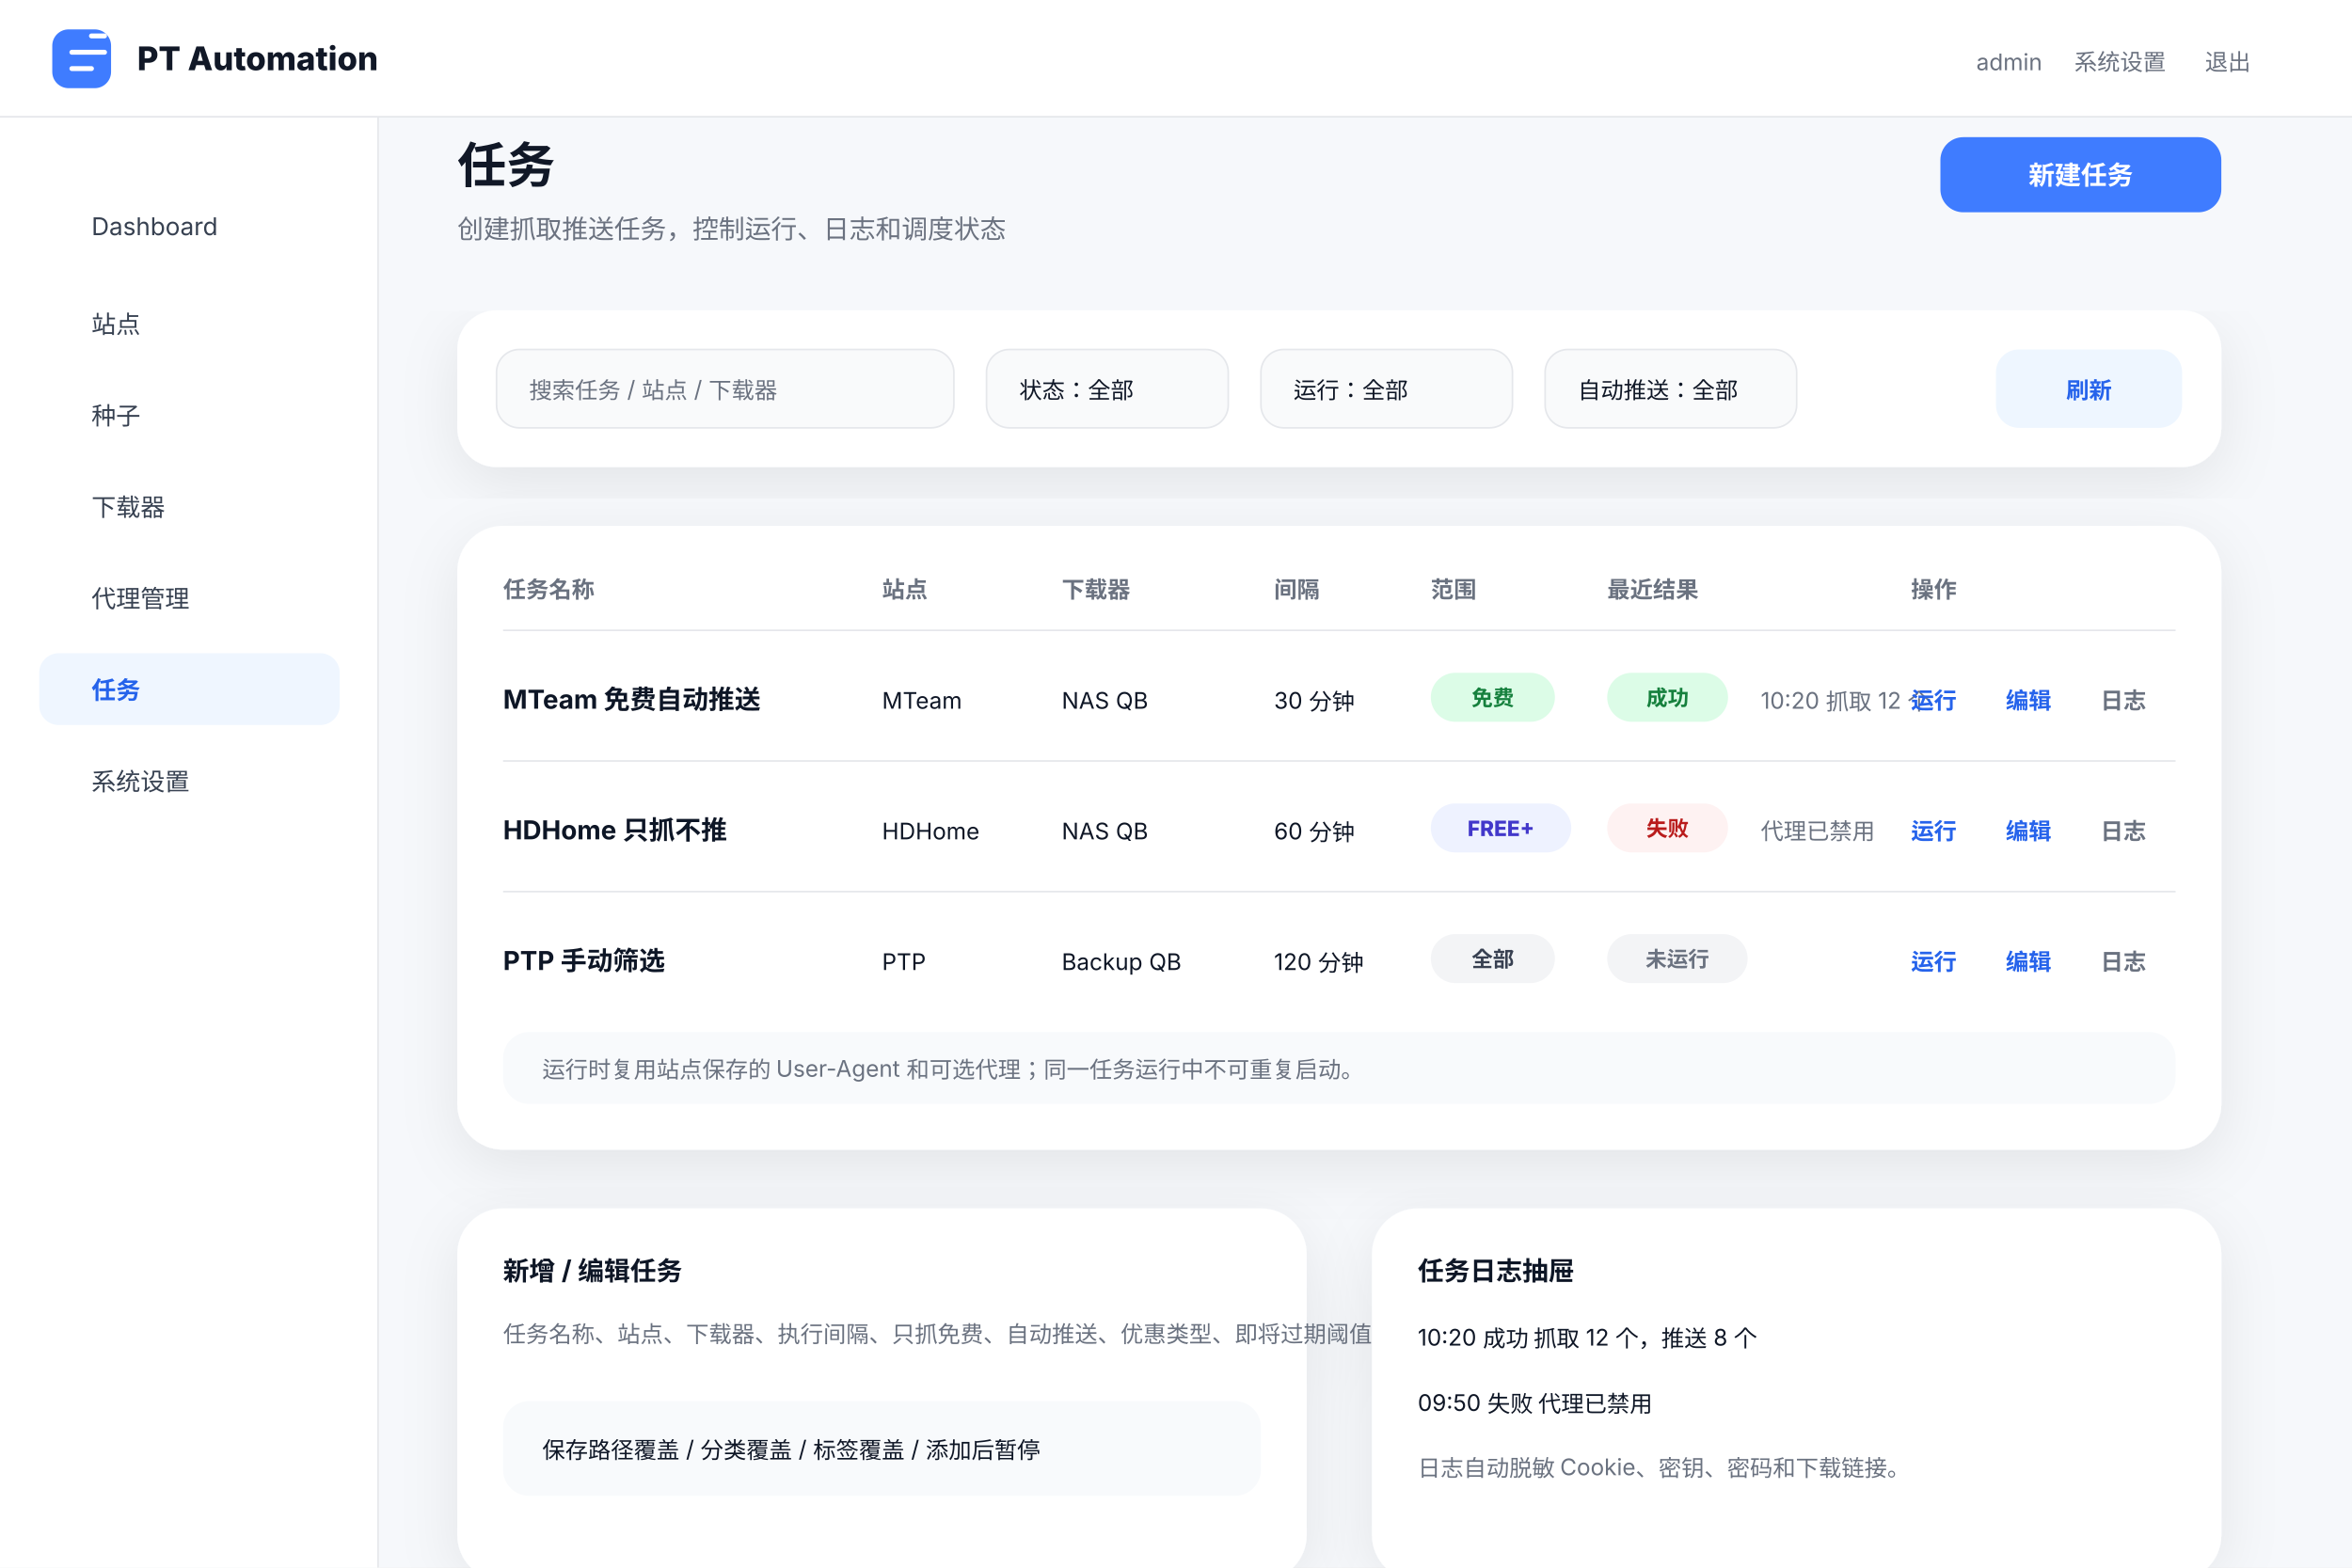
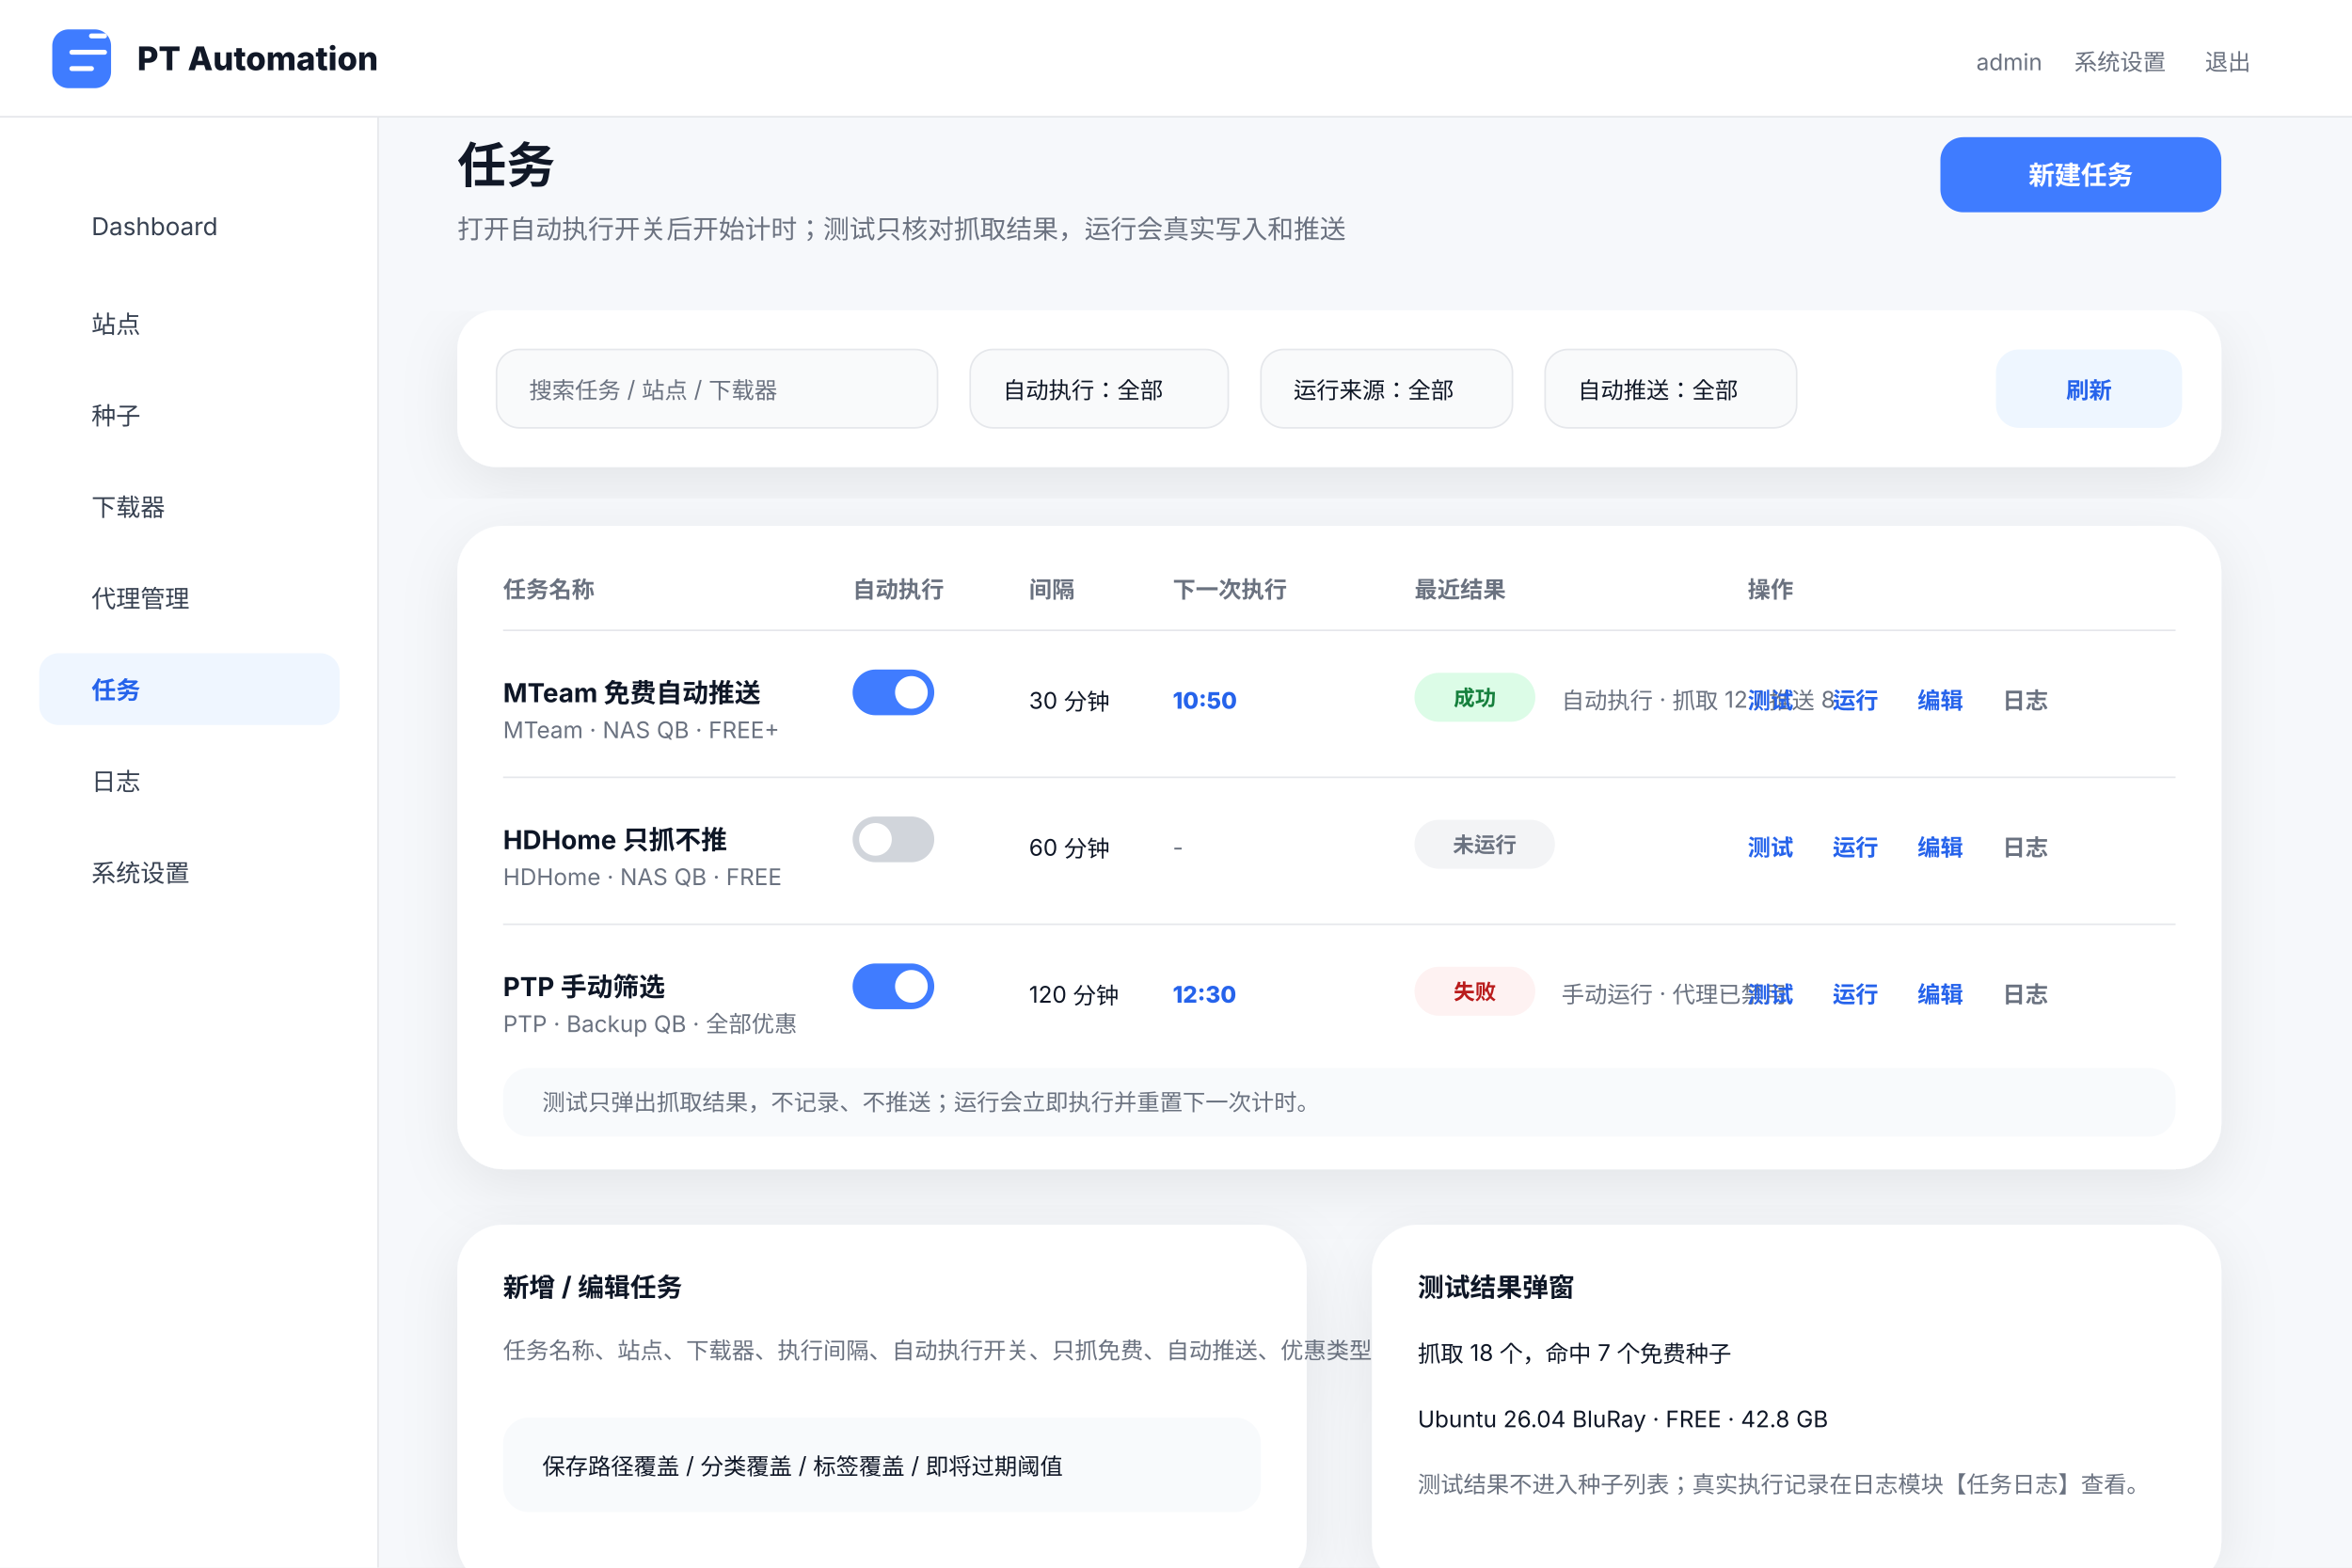
<svg xmlns="http://www.w3.org/2000/svg" width="1440" height="960" viewBox="0 0 1440 960" fill="none">
  <defs>
    <filter id="card" x="-10%" y="-10%" width="120%" height="130%">
      <feDropShadow dx="0" dy="10" stdDeviation="18" flood-color="#111827" flood-opacity="0.08" />
    </filter>
    <style>.t{font-family:Inter,Arial,sans-serif}.dark{fill:#111827}.muted{fill:#6b7280}.small{font-size:14px}.label{font-size:16px;font-weight:700}.h1{font-size:30px;font-weight:800}</style>
  </defs>
  <rect width="1440" height="960" fill="#f6f8fb" />
  <rect width="1440" height="72" fill="#fff" />
  <rect y="71" width="1440" height="1" fill="#e5e7eb" />
  <rect x="32" y="18" width="36" height="36" rx="10" fill="#3f7cff" />
  <path d="M44 42h12M44 32h20M56 22h8" stroke="#fff" stroke-width="3" stroke-linecap="round" />
  <text x="84" y="43" class="t dark" font-size="20" font-weight="800">PT Automation</text>
  <text x="1210" y="43" class="t muted small">admin</text>
  <text x="1270" y="43" class="t muted small">系统设置</text>
  <text x="1350" y="43" class="t muted small">退出</text>
  <rect x="0" y="72" width="232" height="888" fill="#fff" />
  <rect x="231" y="72" width="1" height="888" fill="#e5e7eb" />
  <g class="t" font-size="15">
    <text x="56" y="144" fill="#374151">Dashboard</text>
    <text x="56" y="204" fill="#374151">站点</text>
    <text x="56" y="260" fill="#374151">种子</text>
    <text x="56" y="316" fill="#374151">下载器</text>
    <text x="56" y="372" fill="#374151">代理管理</text>
    <rect x="24" y="400" width="184" height="44" rx="12" fill="#eff6ff" />
    <text x="56" y="428" fill="#2563eb" font-weight="800">任务</text>
-     <text x="56" y="484" fill="#374151">系统设置</text>
+     <text x="56" y="484" fill="#374151">日志</text>
+     <text x="56" y="540" fill="#374151">系统设置</text>
  </g>
  <g transform="translate(280 112)">
    <text x="0" y="0" class="t dark h1">任务</text>
-     <text x="0" y="34" class="t muted" font-size="16">创建抓取推送任务，控制运行、日志和调度状态</text>
+     <text x="0" y="34" class="t muted" font-size="16">打开自动执行开关后开始计时；测试只核对抓取结果，运行会真实写入和推送</text>
    <rect x="908" y="-28" width="172" height="46" rx="14" fill="#3f7cff" />
    <text x="994" y="1" text-anchor="middle" fill="#fff" class="t" font-size="16" font-weight="800">新建任务</text>
    <g transform="translate(0 78)" filter="url(#card)">
      <rect width="1080" height="96" rx="24" fill="#fff" />
-       <rect x="24" y="24" width="280" height="48" rx="14" fill="#f9fafb" stroke="#e5e7eb" />
+       <rect x="24" y="24" width="270" height="48" rx="14" fill="#f9fafb" stroke="#e5e7eb" />
      <text x="44" y="54" class="t muted small">搜索任务 / 站点 / 下载器</text>
-       <rect x="324" y="24" width="148" height="48" rx="14" fill="#f9fafb" stroke="#e5e7eb" />
-       <text x="344" y="54" class="t dark small">状态：全部</text>
+       <rect x="314" y="24" width="158" height="48" rx="14" fill="#f9fafb" stroke="#e5e7eb" />
+       <text x="334" y="54" class="t dark small">自动执行：全部</text>
      <rect x="492" y="24" width="154" height="48" rx="14" fill="#f9fafb" stroke="#e5e7eb" />
-       <text x="512" y="54" class="t dark small">运行：全部</text>
+       <text x="512" y="54" class="t dark small">运行来源：全部</text>
      <rect x="666" y="24" width="154" height="48" rx="14" fill="#f9fafb" stroke="#e5e7eb" />
      <text x="686" y="54" class="t dark small">自动推送：全部</text>
      <rect x="942" y="24" width="114" height="48" rx="14" fill="#eef6ff" />
      <text x="999" y="54" text-anchor="middle" fill="#2563eb" class="t small" font-weight="800">刷新</text>
    </g>
    <g transform="translate(0 210)" filter="url(#card)">
-       <rect width="1080" height="382" rx="28" fill="#fff" />
+       <rect width="1080" height="394" rx="28" fill="#fff" />
      <text x="28" y="44" class="t muted small" font-weight="800">任务名称</text>
-       <text x="260" y="44" class="t muted small" font-weight="800">站点</text>
-       <text x="370" y="44" class="t muted small" font-weight="800">下载器</text>
-       <text x="500" y="44" class="t muted small" font-weight="800">间隔</text>
-       <text x="596" y="44" class="t muted small" font-weight="800">范围</text>
-       <text x="704" y="44" class="t muted small" font-weight="800">最近结果</text>
-       <text x="890" y="44" class="t muted small" font-weight="800">操作</text>
+       <text x="242" y="44" class="t muted small" font-weight="800">自动执行</text>
+       <text x="350" y="44" class="t muted small" font-weight="800">间隔</text>
+       <text x="438" y="44" class="t muted small" font-weight="800">下一次执行</text>
+       <text x="586" y="44" class="t muted small" font-weight="800">最近结果</text>
+       <text x="790" y="44" class="t muted small" font-weight="800">操作</text>
      <line x1="28" y1="64" x2="1052" y2="64" stroke="#e5e7eb" />
-       <text x="28" y="112" class="t dark label">MTeam 免费自动推送</text>
-       <text x="260" y="112" class="t dark small">MTeam</text>
-       <text x="370" y="112" class="t dark small">NAS QB</text>
-       <text x="500" y="112" class="t dark small">30 分钟</text>
-       <rect x="596" y="90" width="76" height="30" rx="15" fill="#dcfce7" />
-       <text x="634" y="110" text-anchor="middle" fill="#15803d" class="t" font-size="13" font-weight="800">免费</text>
-       <rect x="704" y="90" width="74" height="30" rx="15" fill="#dcfce7" />
-       <text x="741" y="110" text-anchor="middle" fill="#15803d" class="t" font-size="13" font-weight="800">成功</text>
-       <text x="798" y="112" class="t muted small">10:20 抓取 12 个</text>
-       <text x="890" y="112" fill="#2563eb" class="t small" font-weight="800">运行</text>
-       <text x="948" y="112" fill="#2563eb" class="t small" font-weight="800">编辑</text>
-       <text x="1006" y="112" fill="#6b7280" class="t small" font-weight="800">日志</text>
-       <line x1="28" y1="144" x2="1052" y2="144" stroke="#e5e7eb" />
-       <text x="28" y="192" class="t dark label">HDHome 只抓不推</text>
-       <text x="260" y="192" class="t dark small">HDHome</text>
-       <text x="370" y="192" class="t dark small">NAS QB</text>
-       <text x="500" y="192" class="t dark small">60 分钟</text>
-       <rect x="596" y="170" width="86" height="30" rx="15" fill="#eef2ff" />
-       <text x="639" y="190" text-anchor="middle" fill="#4338ca" class="t" font-size="13" font-weight="800">FREE+</text>
-       <rect x="704" y="170" width="74" height="30" rx="15" fill="#fef2f2" />
-       <text x="741" y="190" text-anchor="middle" fill="#b91c1c" class="t" font-size="13" font-weight="800">失败</text>
-       <text x="798" y="192" class="t muted small">代理已禁用</text>
-       <text x="890" y="192" fill="#2563eb" class="t small" font-weight="800">运行</text>
-       <text x="948" y="192" fill="#2563eb" class="t small" font-weight="800">编辑</text>
-       <text x="1006" y="192" fill="#6b7280" class="t small" font-weight="800">日志</text>
-       <line x1="28" y1="224" x2="1052" y2="224" stroke="#e5e7eb" />
-       <text x="28" y="272" class="t dark label">PTP 手动筛选</text>
-       <text x="260" y="272" class="t dark small">PTP</text>
-       <text x="370" y="272" class="t dark small">Backup QB</text>
-       <text x="500" y="272" class="t dark small">120 分钟</text>
-       <rect x="596" y="250" width="76" height="30" rx="15" fill="#f3f4f6" />
-       <text x="634" y="270" text-anchor="middle" fill="#374151" class="t" font-size="13" font-weight="800">全部</text>
-       <rect x="704" y="250" width="86" height="30" rx="15" fill="#f3f4f6" />
-       <text x="747" y="270" text-anchor="middle" fill="#6b7280" class="t" font-size="13" font-weight="800">未运行</text>
-       <text x="890" y="272" fill="#2563eb" class="t small" font-weight="800">运行</text>
-       <text x="948" y="272" fill="#2563eb" class="t small" font-weight="800">编辑</text>
-       <text x="1006" y="272" fill="#6b7280" class="t small" font-weight="800">日志</text>
-       <rect x="28" y="310" width="1024" height="44" rx="16" fill="#f8fafc" />
-       <text x="52" y="338" class="t muted small">运行时复用站点保存的 User-Agent 和可选代理；同一任务运行中不可重复启动。</text>
+       <text x="28" y="108" class="t dark label">MTeam 免费自动推送</text>
+       <text x="28" y="130" class="t muted small">MTeam · NAS QB · FREE+</text>
+       <rect x="242" y="88" width="50" height="28" rx="14" fill="#3f7cff" />
+       <circle cx="278" cy="102" r="10" fill="#fff" />
+       <text x="350" y="112" class="t dark small">30 分钟</text>
+       <text x="438" y="112" fill="#2563eb" class="t small" font-weight="800">10:50</text>
+       <rect x="586" y="90" width="74" height="30" rx="15" fill="#dcfce7" />
+       <text x="623" y="110" text-anchor="middle" fill="#15803d" class="t" font-size="13" font-weight="800">成功</text>
+       <text x="676" y="112" class="t muted small">自动执行 · 抓取 12 / 推送 8</text>
+       <text x="790" y="112" fill="#2563eb" class="t small" font-weight="800">测试</text>
+       <text x="842" y="112" fill="#2563eb" class="t small" font-weight="800">运行</text>
+       <text x="894" y="112" fill="#2563eb" class="t small" font-weight="800">编辑</text>
+       <text x="946" y="112" fill="#6b7280" class="t small" font-weight="800">日志</text>
+       <line x1="28" y1="154" x2="1052" y2="154" stroke="#e5e7eb" />
+       <text x="28" y="198" class="t dark label">HDHome 只抓不推</text>
+       <text x="28" y="220" class="t muted small">HDHome · NAS QB · FREE</text>
+       <rect x="242" y="178" width="50" height="28" rx="14" fill="#d1d5db" />
+       <circle cx="256" cy="192" r="10" fill="#fff" />
+       <text x="350" y="202" class="t dark small">60 分钟</text>
+       <text x="438" y="202" class="t muted small">-</text>
+       <rect x="586" y="180" width="86" height="30" rx="15" fill="#f3f4f6" />
+       <text x="629" y="200" text-anchor="middle" fill="#6b7280" class="t" font-size="13" font-weight="800">未运行</text>
+       <text x="790" y="202" fill="#2563eb" class="t small" font-weight="800">测试</text>
+       <text x="842" y="202" fill="#2563eb" class="t small" font-weight="800">运行</text>
+       <text x="894" y="202" fill="#2563eb" class="t small" font-weight="800">编辑</text>
+       <text x="946" y="202" fill="#6b7280" class="t small" font-weight="800">日志</text>
+       <line x1="28" y1="244" x2="1052" y2="244" stroke="#e5e7eb" />
+       <text x="28" y="288" class="t dark label">PTP 手动筛选</text>
+       <text x="28" y="310" class="t muted small">PTP · Backup QB · 全部优惠</text>
+       <rect x="242" y="268" width="50" height="28" rx="14" fill="#3f7cff" />
+       <circle cx="278" cy="282" r="10" fill="#fff" />
+       <text x="350" y="292" class="t dark small">120 分钟</text>
+       <text x="438" y="292" fill="#2563eb" class="t small" font-weight="800">12:30</text>
+       <rect x="586" y="270" width="74" height="30" rx="15" fill="#fef2f2" />
+       <text x="623" y="290" text-anchor="middle" fill="#b91c1c" class="t" font-size="13" font-weight="800">失败</text>
+       <text x="676" y="292" class="t muted small">手动运行 · 代理已禁用</text>
+       <text x="790" y="292" fill="#2563eb" class="t small" font-weight="800">测试</text>
+       <text x="842" y="292" fill="#2563eb" class="t small" font-weight="800">运行</text>
+       <text x="894" y="292" fill="#2563eb" class="t small" font-weight="800">编辑</text>
+       <text x="946" y="292" fill="#6b7280" class="t small" font-weight="800">日志</text>
+       <rect x="28" y="332" width="1024" height="42" rx="16" fill="#f8fafc" />
+       <text x="52" y="358" class="t muted small">测试只弹出抓取结果，不记录、不推送；运行会立即执行并重置下一次计时。</text>
    </g>
-     <g transform="translate(0 628)" filter="url(#card)">
-       <rect width="520" height="228" rx="28" fill="#fff" />
+     <g transform="translate(0 638)" filter="url(#card)">
+       <rect width="520" height="222" rx="28" fill="#fff" />
      <text x="28" y="44" class="t dark label">新增 / 编辑任务</text>
-       <text x="28" y="82" class="t muted small">任务名称、站点、下载器、执行间隔、只抓免费、自动推送、优惠类型、即将过期阈值。</text>
+       <text x="28" y="82" class="t muted small">任务名称、站点、下载器、执行间隔、自动执行开关、只抓免费、自动推送、优惠类型。</text>
      <rect x="28" y="118" width="464" height="58" rx="16" fill="#f8fafc" />
-       <text x="52" y="153" class="t dark small">保存路径覆盖 / 分类覆盖 / 标签覆盖 / 添加后暂停</text>
+       <text x="52" y="153" class="t dark small">保存路径覆盖 / 分类覆盖 / 标签覆盖 / 即将过期阈值</text>
    </g>
-     <g transform="translate(560 628)" filter="url(#card)">
-       <rect width="520" height="228" rx="28" fill="#fff" />
-       <text x="28" y="44" class="t dark label">任务日志抽屉</text>
-       <text x="28" y="84" class="t dark small">10:20 成功 抓取 12 个，推送 8 个</text>
-       <text x="28" y="124" class="t dark small">09:50 失败 代理已禁用</text>
-       <text x="28" y="164" class="t muted small">日志自动脱敏 Cookie、密钥、密码和下载链接。</text>
+     <g transform="translate(560 638)" filter="url(#card)">
+       <rect width="520" height="222" rx="28" fill="#fff" />
+       <text x="28" y="44" class="t dark label">测试结果弹窗</text>
+       <text x="28" y="84" class="t dark small">抓取 18 个，命中 7 个免费种子</text>
+       <text x="28" y="124" class="t dark small">Ubuntu 26.04 BluRay · FREE · 42.8 GB</text>
+       <text x="28" y="164" class="t muted small">测试结果不进入种子列表；真实执行记录在日志模块【任务日志】查看。</text>
    </g>
  </g>
</svg>
